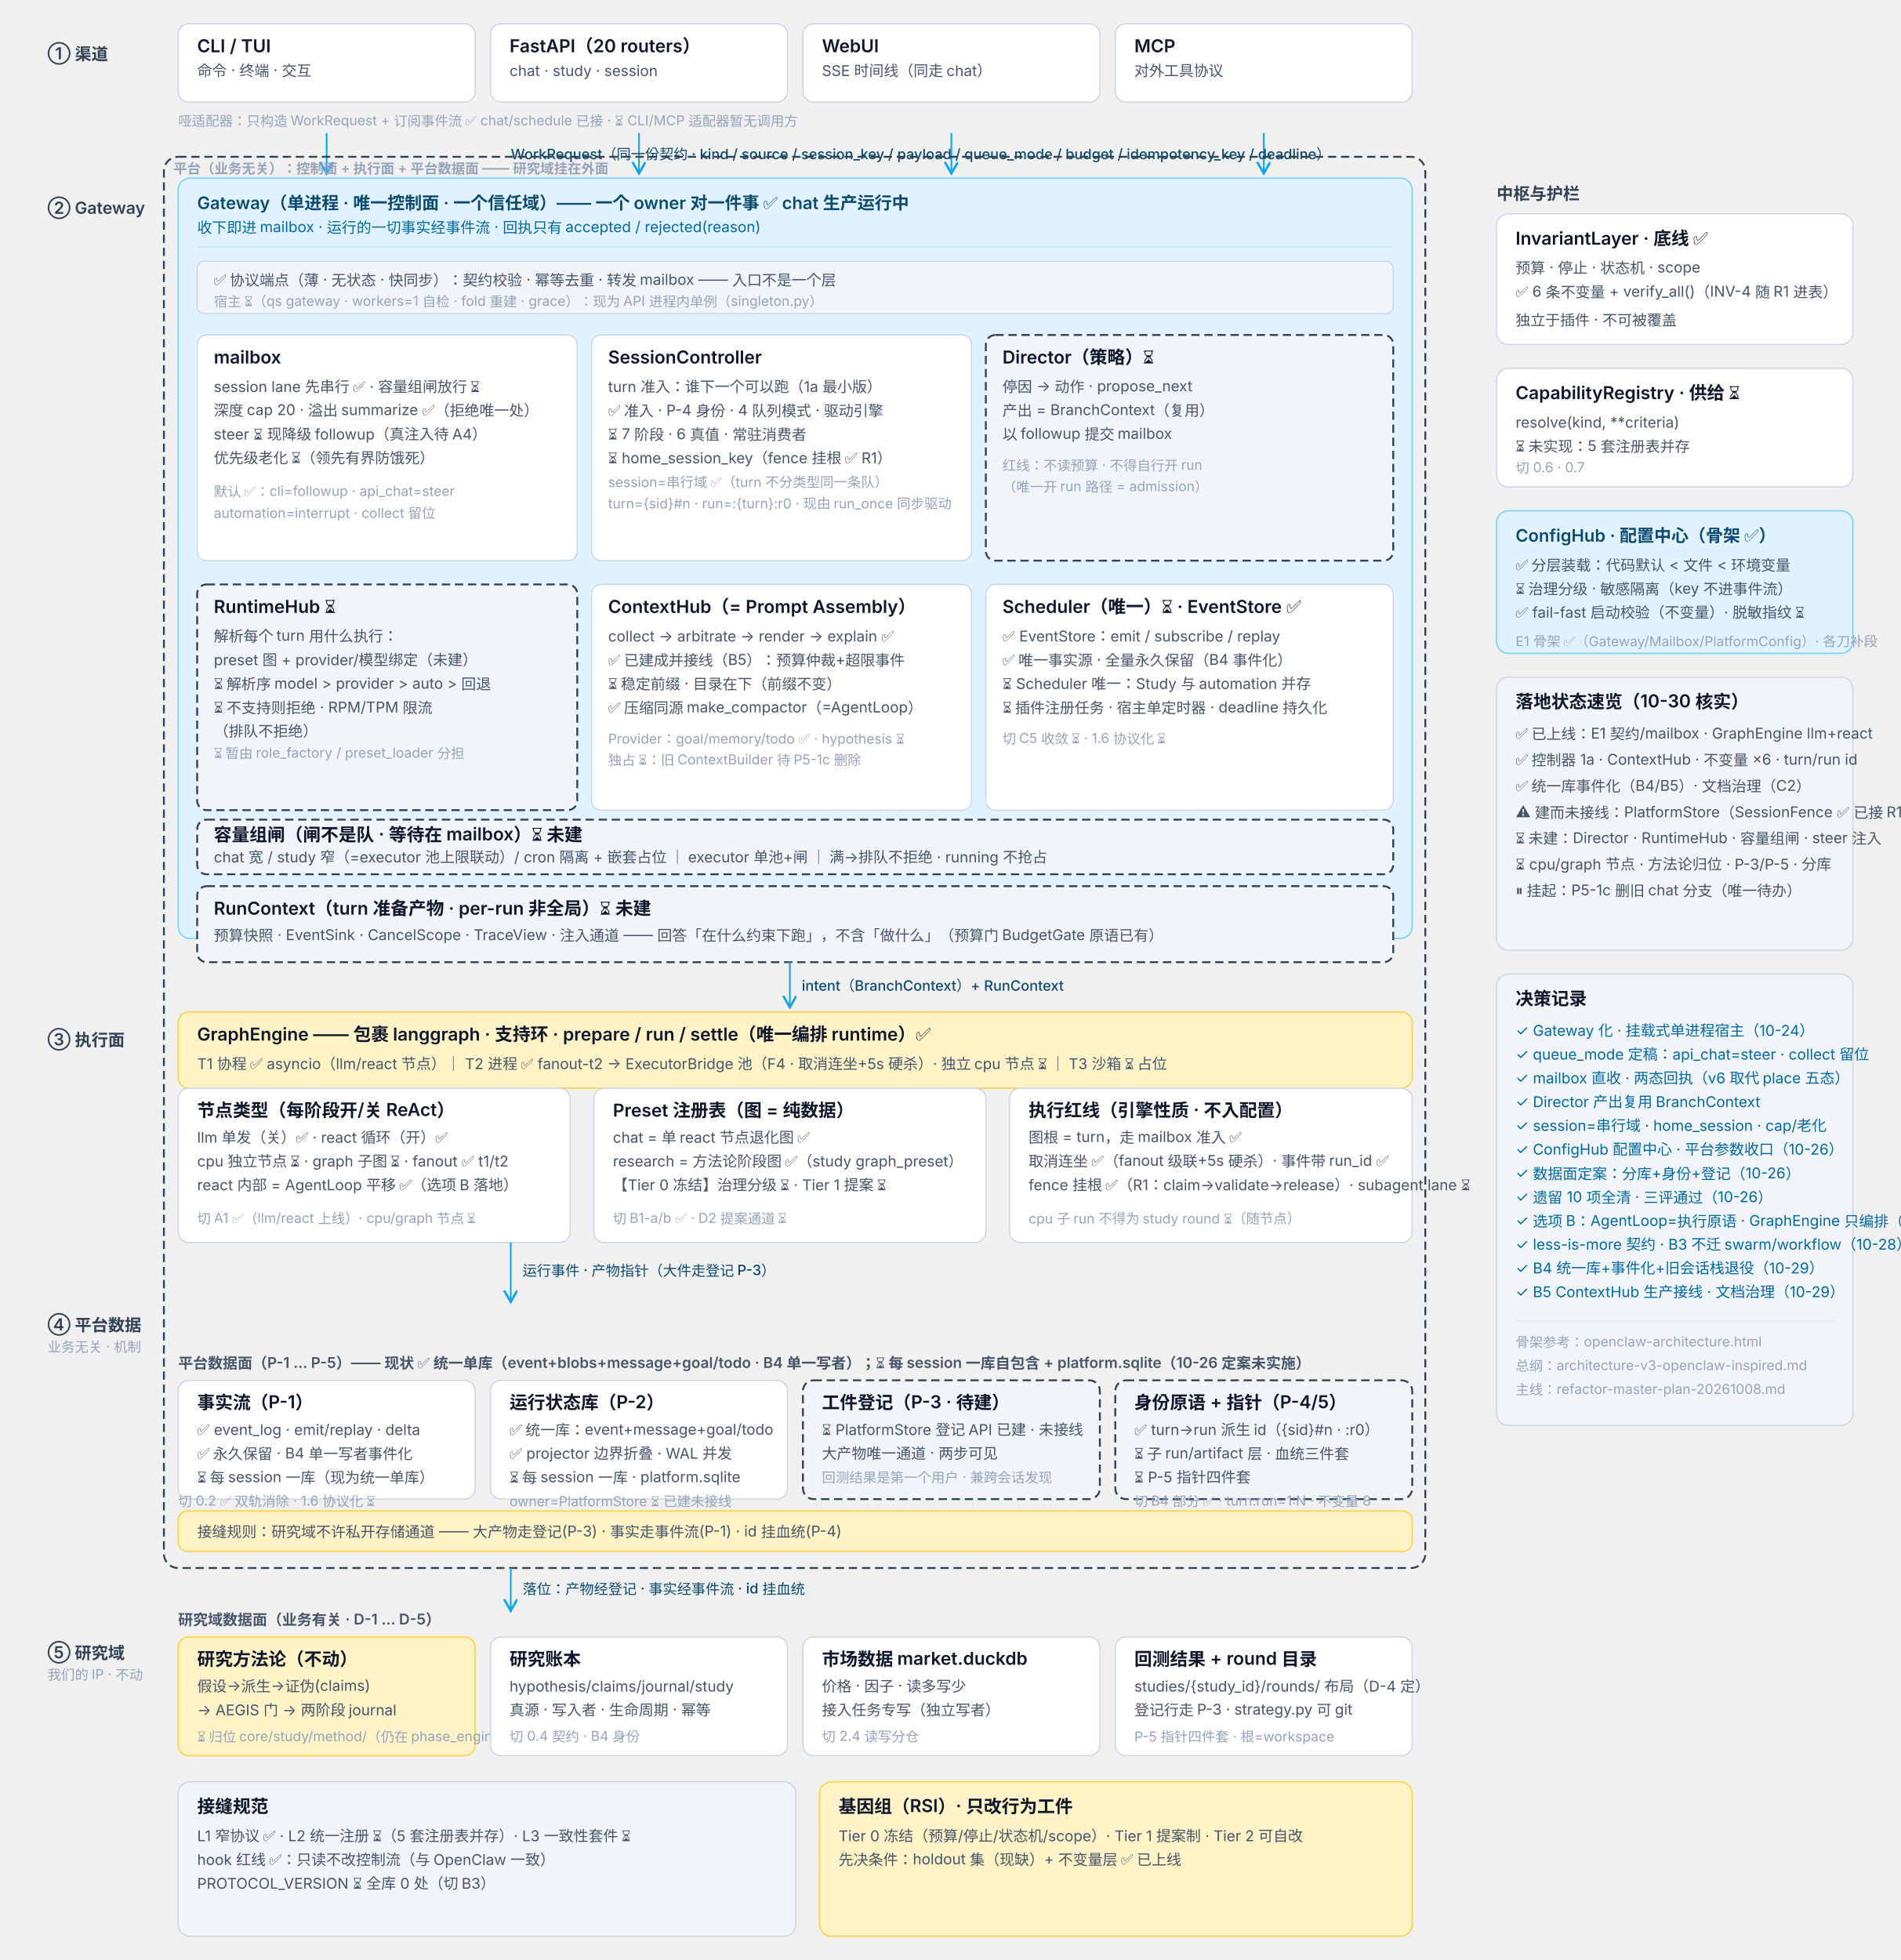
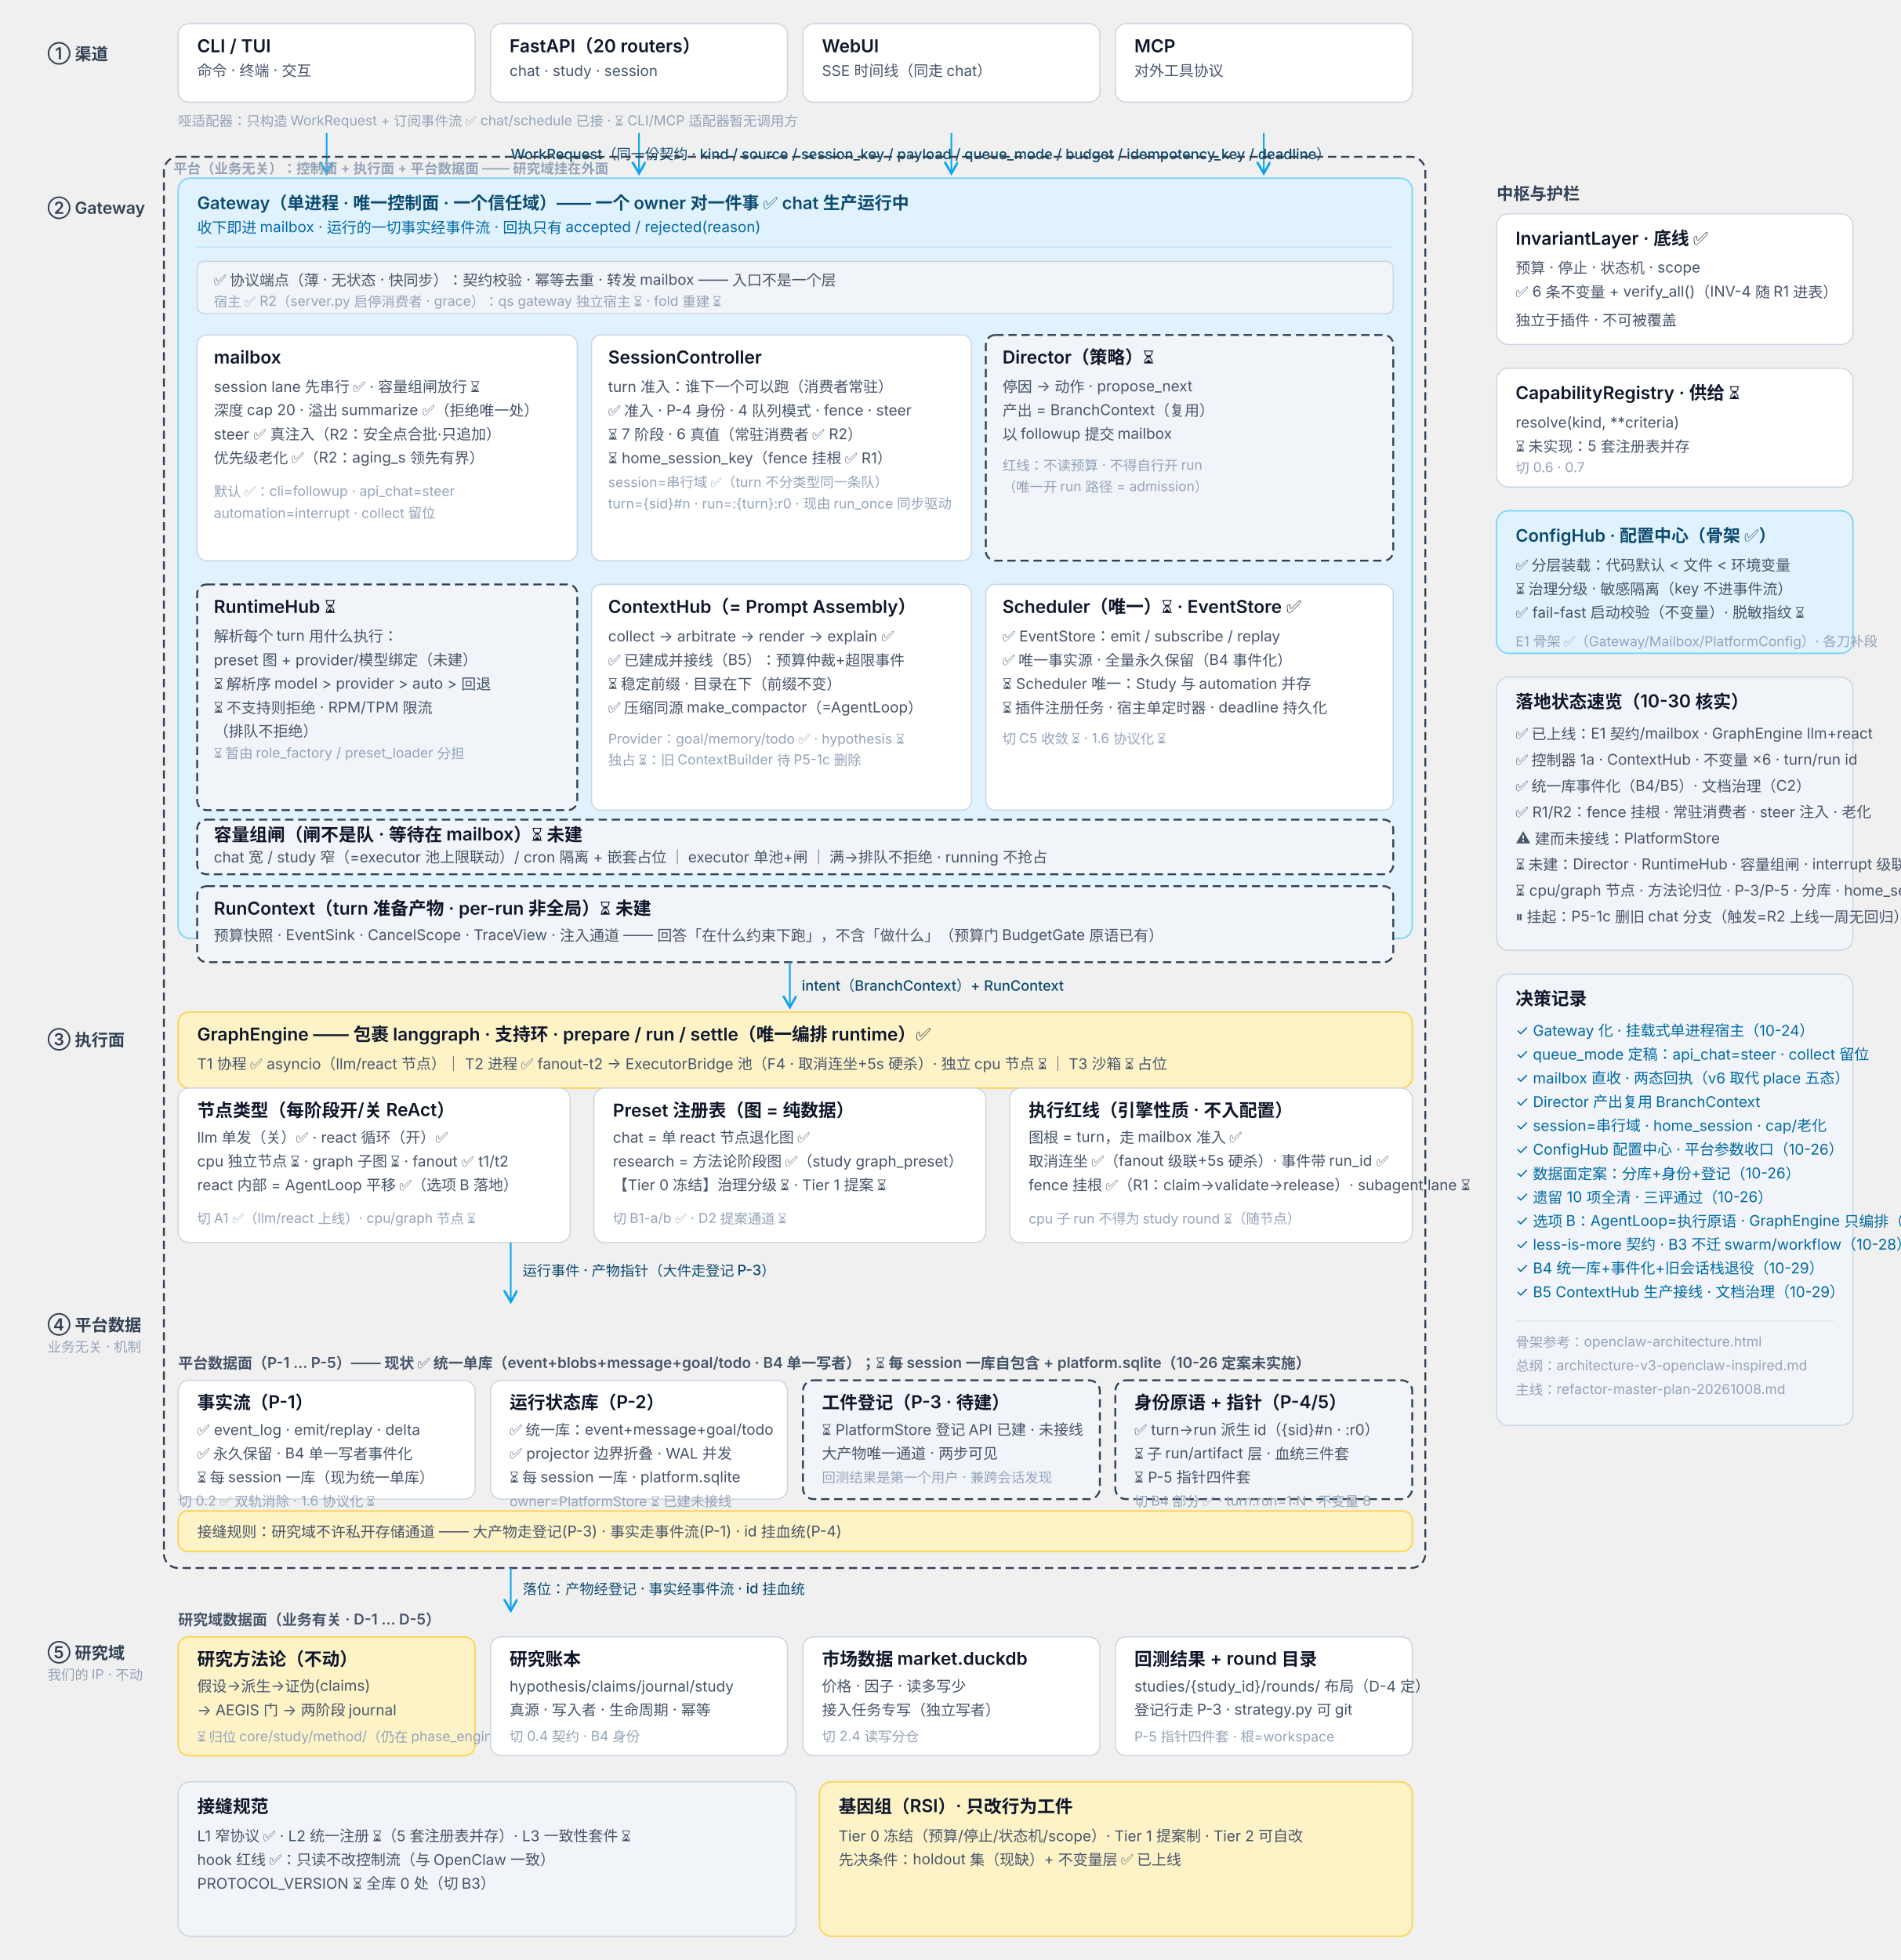
<svg xmlns="http://www.w3.org/2000/svg" viewBox="0 0 1600 1650" width="1600" height="1650" font-family="-apple-system, 'PingFang SC', 'Microsoft YaHei', sans-serif">
  <style>
    .lyr{font-size:14px;font-weight:600;fill:#334155}
    .bt{font-size:15px;font-weight:600;fill:#0f172a}
    .st{font-size:12.5px;fill:#475569}
    .sm{font-size:11.5px;fill:#94a3b8}
    .hub{font-size:14.5px;font-weight:600;fill:#0c4a6e}
    .hq{font-size:12.5px;fill:#0369a1}
    .flow-lbl{font-size:12px;font-weight:500;fill:#0c4a6e}
    .box{fill:#fff;stroke:#cbd5e1;stroke-width:1}
    .boxb{fill:#e0f2fe;stroke:#7dd3fc;stroke-width:1.2}
    .boxa{fill:#fef3c7;stroke:#fcd34d;stroke-width:1.2}
    .boxd{fill:#f1f5f9;stroke:#334155;stroke-width:1.6;stroke-dasharray:7 4}
    .boxg{fill:#f1f5f9;stroke:#cbd5e1;stroke-width:1}
    .arb{stroke:#0ea5e9;stroke-width:1.4;fill:none;marker-end:url(#a2)}
  </style>
  <defs>
    <marker id="a2" markerWidth="9" markerHeight="9" refX="7" refY="4" orient="auto">
      <path d="M0,0 L7,4 L0,8" fill="none" stroke="#0ea5e9" stroke-width="1.4" />
    </marker>
  </defs>
  <text x="40" y="50" class="lyr">① 渠道</text>
  <rect x="150" y="20" width="250" height="66" rx="9" class="box" />
  <text x="166" y="44" class="bt">CLI / TUI</text>
  <text x="166" y="64" class="st">命令 · 终端 · 交互</text>
  <rect x="413" y="20" width="250" height="66" rx="9" class="box" />
  <text x="429" y="44" class="bt">FastAPI（20 routers）</text>
  <text x="429" y="64" class="st">chat · study · session</text>
  <rect x="676" y="20" width="250" height="66" rx="9" class="box" />
  <text x="692" y="44" class="bt">WebUI</text>
  <text x="692" y="64" class="st">SSE 时间线（同走 chat）</text>
  <rect x="939" y="20" width="250" height="66" rx="9" class="box" />
  <text x="955" y="44" class="bt">MCP</text>
  <text x="955" y="64" class="st">对外工具协议</text>
  <text x="150" y="106" class="sm">哑适配器：只构造 WorkRequest + 订阅事件流 ✅ chat/schedule 已接 · ⏳ CLI/MCP 适配器暂无调用方</text>
  <line x1="275" y1="112" x2="275" y2="146" class="arb" />
  <line x1="538" y1="112" x2="538" y2="146" class="arb" />
  <line x1="801" y1="112" x2="801" y2="146" class="arb" />
  <line x1="1064" y1="112" x2="1064" y2="146" class="arb" />
  <text x="430" y="134" class="flow-lbl">WorkRequest（同一份契约 · kind / source / session_key / payload / queue_mode / budget / idempotency_key / deadline）</text>
  <rect x="138" y="132" width="1062" height="1188" rx="12" class="boxd" style="fill:none" />
  <text x="146" y="146" class="sm" style="font-weight:600">平台（业务无关）：控制面 + 执行面 + 平台数据面 —— 研究域挂在外面</text>
  <text x="40" y="180" class="lyr">② Gateway</text>
  <rect x="150" y="150" width="1039" height="640" rx="10" class="boxb" />
  <text x="166" y="176" class="hub">Gateway（单进程 · 唯一控制面 · 一个信任域）—— 一个 owner 对一件事 ✅ chat 生产运行中</text>
  <text x="166" y="196" class="hq">收下即进 mailbox · 运行的一切事实经事件流 · 回执只有 accepted / rejected(reason)</text>
  <line x1="166" y1="208" x2="1173" y2="208" stroke="#bae6fd" />
  <rect x="166" y="220" width="1007" height="44" rx="6" class="boxg" />
  <text x="180" y="240" class="st">✅ 协议端点（薄 · 无状态 · 快同步）：契约校验 · 幂等去重 · 转发 mailbox —— 入口不是一个层</text>
-   <text x="180" y="258" class="sm">宿主 ⏳（qs gateway · workers=1 自检 · fold 重建 · grace）：现为 API 进程内单例（singleton.py）</text>
+   <text x="180" y="258" class="sm">宿主 ✅ R2（server.py 启停消费者 · grace）：qs gateway 独立宿主 ⏳ · fold 重建 ⏳</text>
  <rect x="166" y="282" width="320" height="190" rx="8" class="box" />
  <text x="180" y="306" class="bt">mailbox</text>
  <text x="180" y="330" class="st">session lane 先串行 ✅ · 容量组闸放行 ⏳</text>
  <text x="180" y="350" class="st">深度 cap 20 · 溢出 summarize ✅（拒绝唯一处）</text>
-   <text x="180" y="370" class="st">steer ⏳ 现降级 followup（真注入待 A4）</text>
-   <text x="180" y="390" class="st">优先级老化 ⏳（领先有界防饿死）</text>
+   <text x="180" y="370" class="st">steer ✅ 真注入（R2：安全点合批·只追加）</text>
+   <text x="180" y="390" class="st">优先级老化 ✅（R2：aging_s 领先有界）</text>
  <text x="180" y="418" class="sm">默认 ✅：cli=followup · api_chat=steer</text>
  <text x="180" y="436" class="sm">automation=interrupt · collect 留位</text>
  <rect x="498" y="282" width="320" height="190" rx="8" class="box" />
  <text x="512" y="306" class="bt">SessionController</text>
-   <text x="512" y="330" class="st">turn 准入：谁下一个可以跑（1a 最小版）</text>
-   <text x="512" y="350" class="st">✅ 准入 · P-4 身份 · 4 队列模式 · 驱动引擎</text>
-   <text x="512" y="370" class="st">⏳ 7 阶段 · 6 真值 · 常驻消费者</text>
+   <text x="512" y="330" class="st">turn 准入：谁下一个可以跑（消费者常驻）</text>
+   <text x="512" y="350" class="st">✅ 准入 · P-4 身份 · 4 队列模式 · fence · steer</text>
+   <text x="512" y="370" class="st">⏳ 7 阶段 · 6 真值（常驻消费者 ✅ R2）</text>
  <text x="512" y="390" class="st">⏳ home_session_key（fence 挂根 ✅ R1）</text>
  <text x="512" y="410" class="sm">session=串行域 ✅（turn 不分类型同一条队）</text>
  <text x="512" y="428" class="sm">turn={sid}#n · run=:{turn}:r0 · 现由 run_once 同步驱动</text>
  <rect x="830" y="282" width="343" height="190" rx="8" class="boxd" />
  <text x="844" y="306" class="bt">Director（策略）⏳</text>
  <text x="844" y="330" class="st">停因 → 动作 · propose_next</text>
  <text x="844" y="350" class="st">产出 = BranchContext（复用）</text>
  <text x="844" y="370" class="st">以 followup 提交 mailbox</text>
  <text x="844" y="396" class="sm">红线：不读预算 · 不得自行开 run</text>
  <text x="844" y="414" class="sm">（唯一开 run 路径 = admission）</text>
  <rect x="166" y="492" width="320" height="190" rx="8" class="boxd" />
  <text x="180" y="516" class="bt">RuntimeHub ⏳</text>
  <text x="180" y="540" class="st">解析每个 turn 用什么执行：</text>
  <text x="180" y="560" class="st">preset 图 + provider/模型绑定（未建）</text>
  <text x="180" y="580" class="st">⏳ 解析序 model &gt; provider &gt; auto &gt; 回退</text>
  <text x="180" y="600" class="st">⏳ 不支持则拒绝 · RPM/TPM 限流</text>
  <text x="180" y="620" class="st">（排队不拒绝）</text>
  <text x="180" y="638" class="sm">⏳ 暂由 role_factory / preset_loader 分担</text>
  <rect x="498" y="492" width="320" height="190" rx="8" class="box" />
  <text x="512" y="516" class="bt">ContextHub（= Prompt Assembly）</text>
  <text x="512" y="540" class="st">collect → arbitrate → render → explain ✅</text>
  <text x="512" y="560" class="st">✅ 已建成并接线（B5）：预算仲裁+超限事件</text>
  <text x="512" y="580" class="st">⏳ 稳定前缀 · 目录在下（前缀不变）</text>
  <text x="512" y="600" class="st">✅ 压缩同源 make_compactor（=AgentLoop）</text>
  <text x="512" y="626" class="sm">Provider：goal/memory/todo ✅ · hypothesis ⏳</text>
  <text x="512" y="644" class="sm">独占 ⏳：旧 ContextBuilder 待 P5-1c 删除</text>
  <rect x="830" y="492" width="343" height="190" rx="8" class="box" />
  <text x="844" y="516" class="bt">Scheduler（唯一）⏳ · EventStore ✅</text>
  <text x="844" y="540" class="st">✅ EventStore：emit / subscribe / replay</text>
  <text x="844" y="560" class="st">✅ 唯一事实源 · 全量永久保留（B4 事件化）</text>
  <text x="844" y="580" class="st">⏳ Scheduler 唯一：Study 与 automation 并存</text>
  <text x="844" y="600" class="st">⏳ 插件注册任务 · 宿主单定时器 · deadline 持久化</text>
  <text x="844" y="626" class="sm">切 C5 收敛 ⏳ · 1.6 协议化 ⏳</text>
  <rect x="166" y="746" width="1007" height="64" rx="8" class="boxd" />
  <text x="180" y="770" class="bt">RunContext（turn 准备产物 · per-run 非全局）⏳ 未建</text>
  <text x="180" y="792" class="st">预算快照 · EventSink · CancelScope · TraceView · 注入通道 —— 回答「在什么约束下跑」，不含「做什么」（预算门 BudgetGate 原语已有）</text>
  <rect x="166" y="690" width="1007" height="46" rx="8" class="boxd" />
  <text x="180" y="708" class="bt">容量组闸（闸不是队 · 等待在 mailbox）⏳ 未建</text>
  <text x="180" y="726" class="st">chat 宽 / study 窄（=executor 池上限联动）/ cron 隔离 + 嵌套占位 ｜ executor 单池+闸 ｜ 满→排队不拒绝 · running 不抢占</text>
  <line x1="665" y1="810" x2="665" y2="848" class="arb" />
  <text x="675" y="834" class="flow-lbl">intent（BranchContext）+ RunContext</text>
  <text x="40" y="880" class="lyr">③ 执行面</text>
  <rect x="150" y="852" width="1039" height="64" rx="9" class="boxa" />
  <text x="166" y="876" class="bt">GraphEngine —— 包裹 langgraph · 支持环 · prepare / run / settle（唯一编排 runtime）✅</text>
  <text x="166" y="900" class="st">T1 协程 ✅ asyncio（llm/react 节点）｜ T2 进程 ✅ fanout-t2 → ExecutorBridge 池（F4 · 取消连坐+5s 硬杀）· 独立 cpu 节点 ⏳ ｜ T3 沙箱 ⏳ 占位</text>
  <rect x="150" y="916" width="330" height="130" rx="9" class="box" />
  <text x="166" y="940" class="bt">节点类型（每阶段开/关 ReAct）</text>
  <text x="166" y="962" class="st">llm 单发（关）✅ · react 循环（开）✅</text>
  <text x="166" y="982" class="st">cpu 独立节点 ⏳ · graph 子图 ⏳ · fanout ✅ t1/t2</text>
  <text x="166" y="1002" class="st">react 内部 = AgentLoop 平移 ✅（选项 B 落地）</text>
  <text x="166" y="1030" class="sm">切 A1 ✅（llm/react 上线）· cpu/graph 节点 ⏳</text>
  <rect x="500" y="916" width="330" height="130" rx="9" class="box" />
  <text x="516" y="940" class="bt">Preset 注册表（图 = 纯数据）</text>
  <text x="516" y="962" class="st">chat = 单 react 节点退化图 ✅</text>
  <text x="516" y="982" class="st">research = 方法论阶段图 ✅（study graph_preset）</text>
  <text x="516" y="1002" class="st">【Tier 0 冻结】治理分级 ⏳ · Tier 1 提案 ⏳</text>
  <text x="516" y="1030" class="sm">切 B1-a/b ✅ · D2 提案通道 ⏳</text>
  <rect x="850" y="916" width="339" height="130" rx="9" class="box" />
  <text x="866" y="940" class="bt">执行红线（引擎性质 · 不入配置）</text>
  <text x="866" y="962" class="st">图根 = turn，走 mailbox 准入 ✅</text>
  <text x="866" y="982" class="st">取消连坐 ✅（fanout 级联+5s 硬杀）· 事件带 run_id ✅</text>
  <text x="866" y="1002" class="st">fence 挂根 ✅（R1：claim→validate→release）· subagent lane ⏳</text>
  <text x="866" y="1030" class="sm">cpu 子 run 不得为 study round ⏳（随节点）</text>
  <line x1="430" y1="1046" x2="430" y2="1096" class="arb" />
  <text x="440" y="1074" class="flow-lbl">运行事件 · 产物指针（大件走登记 P-3）</text>
  <text x="40" y="1120" class="lyr">④ 平台数据</text>
  <text x="40" y="1138" class="sm">业务无关 · 机制</text>
  <text x="150" y="1152" class="st" style="font-weight:600">平台数据面（P-1 … P-5）—— 现状 ✅ 统一单库（event+blobs+message+goal/todo · B4 单一写者）；⏳ 每 session 一库自包含 + platform.sqlite（10-26 定案未实施）</text>
  <rect x="150" y="1162" width="250" height="100" rx="9" class="box" />
  <text x="166" y="1186" class="bt">事实流（P-1）</text>
  <text x="166" y="1208" class="st">✅ event_log · emit/replay · delta</text>
  <text x="166" y="1228" class="st">✅ 永久保留 · B4 单一写者事件化</text>
  <text x="166" y="1248" class="st">⏳ 每 session 一库（现为统一单库）</text>
  <text x="150" y="1268" class="sm">切 0.2 ✅ 双轨消除 · 1.6 协议化 ⏳</text>
  <rect x="413" y="1162" width="250" height="100" rx="9" class="box" />
  <text x="429" y="1186" class="bt">运行状态库（P-2）</text>
  <text x="429" y="1208" class="st">✅ 统一库：event+message+goal/todo</text>
  <text x="429" y="1228" class="st">✅ projector 边界折叠 · WAL 并发</text>
  <text x="429" y="1248" class="st">⏳ 每 session 一库 · platform.sqlite</text>
  <text x="429" y="1268" class="sm">owner=PlatformStore ⏳ 已建未接线</text>
  <rect x="676" y="1162" width="250" height="100" rx="9" class="boxd" />
  <text x="692" y="1186" class="bt">工件登记（P-3 · 待建）</text>
  <text x="692" y="1208" class="st">⏳ PlatformStore 登记 API 已建 · 未接线</text>
  <text x="692" y="1228" class="st">大产物唯一通道 · 两步可见</text>
  <text x="692" y="1248" class="sm">回测结果是第一个用户 · 兼跨会话发现</text>
  <rect x="939" y="1162" width="250" height="100" rx="9" class="boxd" />
  <text x="955" y="1186" class="bt">身份原语 + 指针（P-4/5）</text>
  <text x="955" y="1208" class="st">✅ turn→run 派生 id（{sid}#n · :r0）</text>
  <text x="955" y="1228" class="st">⏳ 子 run/artifact 层 · 血统三件套</text>
  <text x="955" y="1248" class="st">⏳ P-5 指针四件套</text>
  <text x="955" y="1268" class="sm">切 B4 部分 ✅ · turn:run=1:N · 不变量 8</text>
  <rect x="150" y="1272" width="1039" height="34" rx="8" class="boxa" />
  <text x="166" y="1294" class="st">接缝规则：研究域不许私开存储通道 —— 大产物走登记(P-3) · 事实走事件流(P-1) · id 挂血统(P-4)</text>
  <line x1="430" y1="1320" x2="430" y2="1356" class="arb" />
  <text x="440" y="1342" class="flow-lbl">落位：产物经登记 · 事实经事件流 · id 挂血统</text>
  <text x="40" y="1396" class="lyr">⑤ 研究域</text>
  <text x="40" y="1414" class="sm">我们的 IP · 不动</text>
  <text x="150" y="1368" class="st" style="font-weight:600">研究域数据面（业务有关 · D-1 … D-5）</text>
  <rect x="150" y="1378" width="250" height="100" rx="9" class="boxa" />
  <text x="166" y="1402" class="bt">研究方法论（不动）</text>
  <text x="166" y="1424" class="st">假设→派生→证伪(claims)</text>
  <text x="166" y="1444" class="st">→ AEGIS 门 → 两阶段 journal</text>
  <text x="166" y="1466" class="sm">⏳ 归位 core/study/method/（仍在 phase_engine.py）</text>
  <rect x="413" y="1378" width="250" height="100" rx="9" class="box" />
  <text x="429" y="1402" class="bt">研究账本</text>
  <text x="429" y="1424" class="st">hypothesis/claims/journal/study</text>
  <text x="429" y="1444" class="st">真源 · 写入者 · 生命周期 · 幂等</text>
  <text x="429" y="1466" class="sm">切 0.4 契约 · B4 身份</text>
  <rect x="676" y="1378" width="250" height="100" rx="9" class="box" />
  <text x="692" y="1402" class="bt">市场数据 market.duckdb</text>
  <text x="692" y="1424" class="st">价格 · 因子 · 读多写少</text>
  <text x="692" y="1444" class="st">接入任务专写（独立写者）</text>
  <text x="692" y="1466" class="sm">切 2.4 读写分仓</text>
  <rect x="939" y="1378" width="250" height="100" rx="9" class="box" />
  <text x="955" y="1402" class="bt">回测结果 + round 目录</text>
  <text x="955" y="1424" class="st">studies/{study_id}/rounds/ 布局（D-4 定）</text>
  <text x="955" y="1444" class="st">登记行走 P-3 · strategy.py 可 git</text>
  <text x="955" y="1466" class="sm">P-5 指针四件套 · 根=workspace</text>
  <rect x="150" y="1500" width="520" height="130" rx="10" class="boxg" />
  <text x="166" y="1526" class="bt">接缝规范</text>
  <text x="166" y="1550" class="st">L1 窄协议 ✅ · L2 统一注册 ⏳（5 套注册表并存）· L3 一致性套件 ⏳</text>
  <text x="166" y="1570" class="st">hook 红线 ✅：只读不改控制流（与 OpenClaw 一致）</text>
  <text x="166" y="1590" class="st">PROTOCOL_VERSION ⏳ 全库 0 处（切 B3）</text>
  <rect x="690" y="1500" width="499" height="130" rx="10" class="boxa" />
  <text x="706" y="1526" class="bt">基因组（RSI）· 只改行为工件</text>
  <text x="706" y="1550" class="st">Tier 0 冻结（预算/停止/状态机/scope）· Tier 1 提案制 · Tier 2 可自改</text>
  <text x="706" y="1570" class="st">先决条件：holdout 集（现缺）+ 不变量层 ✅ 已上线</text>
  <text x="1260" y="168" class="lyr">中枢与护栏</text>
  <rect x="1260" y="180" width="300" height="110" rx="10" class="box" />
  <text x="1276" y="206" class="bt">InvariantLayer · 底线 ✅</text>
  <text x="1276" y="230" class="st">预算 · 停止 · 状态机 · scope</text>
  <text x="1276" y="250" class="st">✅ 6 条不变量 + verify_all()（INV-4 随 R1 进表）</text>
  <text x="1276" y="274" class="st">独立于插件 · 不可被覆盖</text>
  <rect x="1260" y="310" width="300" height="100" rx="10" class="box" />
  <text x="1276" y="336" class="bt">CapabilityRegistry · 供给 ⏳</text>
  <text x="1276" y="360" class="st">resolve(kind, **criteria)</text>
  <text x="1276" y="380" class="st">⏳ 未实现：5 套注册表并存</text>
  <text x="1276" y="398" class="sm">切 0.6 · 0.7</text>
  <rect x="1260" y="430" width="300" height="120" rx="10" class="boxb" />
  <text x="1276" y="456" class="hub">ConfigHub · 配置中心（骨架 ✅）</text>
  <text x="1276" y="480" class="st">✅ 分层装载：代码默认 &lt; 文件 &lt; 环境变量</text>
  <text x="1276" y="500" class="st">⏳ 治理分级 · 敏感隔离（key 不进事件流）</text>
  <text x="1276" y="520" class="st">✅ fail-fast 启动校验（不变量）· 脱敏指纹 ⏳</text>
  <text x="1276" y="544" class="sm">E1 骨架 ✅（Gateway/Mailbox/PlatformConfig）· 各刀补段</text>
  <rect x="1260" y="570" width="300" height="230" rx="10" class="boxg" />
  <text x="1276" y="596" class="bt">落地状态速览（10-30 核实）</text>
  <text x="1276" y="622" class="st">✅ 已上线：E1 契约/mailbox · GraphEngine llm+react</text>
  <text x="1276" y="644" class="st">✅ 控制器 1a · ContextHub · 不变量 ×6 · turn/run id</text>
  <text x="1276" y="666" class="st">✅ 统一库事件化（B4/B5）· 文档治理（C2）</text>
-   <text x="1276" y="688" class="st">⚠ 建而未接线：PlatformStore（SessionFence ✅ 已接 R1）</text>
-   <text x="1276" y="710" class="st">⏳ 未建：Director · RuntimeHub · 容量组闸 · steer 注入</text>
-   <text x="1276" y="732" class="st">⏳ cpu/graph 节点 · 方法论归位 · P-3/P-5 · 分库</text>
-   <text x="1276" y="754" class="st">⏸ 挂起：P5-1c 删旧 chat 分支（唯一待办）</text>
+   <text x="1276" y="688" class="st">✅ R1/R2：fence 挂根 · 常驻消费者 · steer 注入 · 老化</text>
+   <text x="1276" y="710" class="st">⚠ 建而未接线：PlatformStore</text>
+   <text x="1276" y="732" class="st">⏳ 未建：Director · RuntimeHub · 容量组闸 · interrupt 级联</text>
+   <text x="1276" y="754" class="st">⏳ cpu/graph 节点 · 方法论归位 · P-3/P-5 · 分库 · home_session</text>
+   <text x="1276" y="776" class="st">⏸ 挂起：P5-1c 删旧 chat 分支（触发=R2 上线一周无回归）</text>
  <rect x="1260" y="820" width="300" height="380" rx="10" class="boxg" />
  <text x="1276" y="846" class="bt">决策记录</text>
  <text x="1276" y="872" class="st" style="fill:#0369a1">✓ Gateway 化 · 挂载式单进程宿主（10-24）</text>
  <text x="1276" y="892" class="st" style="fill:#0369a1">✓ queue_mode 定稿：api_chat=steer · collect 留位</text>
  <text x="1276" y="912" class="st" style="fill:#0369a1">✓ mailbox 直收 · 两态回执（v6 取代 place 五态）</text>
  <text x="1276" y="932" class="st" style="fill:#0369a1">✓ Director 产出复用 BranchContext</text>
  <text x="1276" y="952" class="st" style="fill:#0369a1">✓ session=串行域 · home_session · cap/老化</text>
  <text x="1276" y="972" class="st" style="fill:#0369a1">✓ ConfigHub 配置中心 · 平台参数收口（10-26）</text>
  <text x="1276" y="992" class="st" style="fill:#0369a1">✓ 数据面定案：分库+身份+登记（10-26）</text>
  <text x="1276" y="1012" class="st" style="fill:#0369a1">✓ 遗留 10 项全清 · 三评通过（10-26）</text>
  <text x="1276" y="1032" class="st" style="fill:#0369a1">✓ 选项 B：AgentLoop=执行原语 · GraphEngine 只编排（10-28）</text>
  <text x="1276" y="1052" class="st" style="fill:#0369a1">✓ less-is-more 契约 · B3 不迁 swarm/workflow（10-28）</text>
  <text x="1276" y="1072" class="st" style="fill:#0369a1">✓ B4 统一库+事件化+旧会话栈退役（10-29）</text>
  <text x="1276" y="1092" class="st" style="fill:#0369a1">✓ B5 ContextHub 生产接线 · 文档治理（10-29）</text>
  <line x1="1276" y1="1112" x2="1544" y2="1112" stroke="#e2e8f0" />
  <text x="1276" y="1134" class="sm">骨架参考：openclaw-architecture.html</text>
  <text x="1276" y="1154" class="sm">总纲：architecture-v3-openclaw-inspired.md</text>
  <text x="1276" y="1174" class="sm">主线：refactor-master-plan-20261008.md</text>
</svg>
